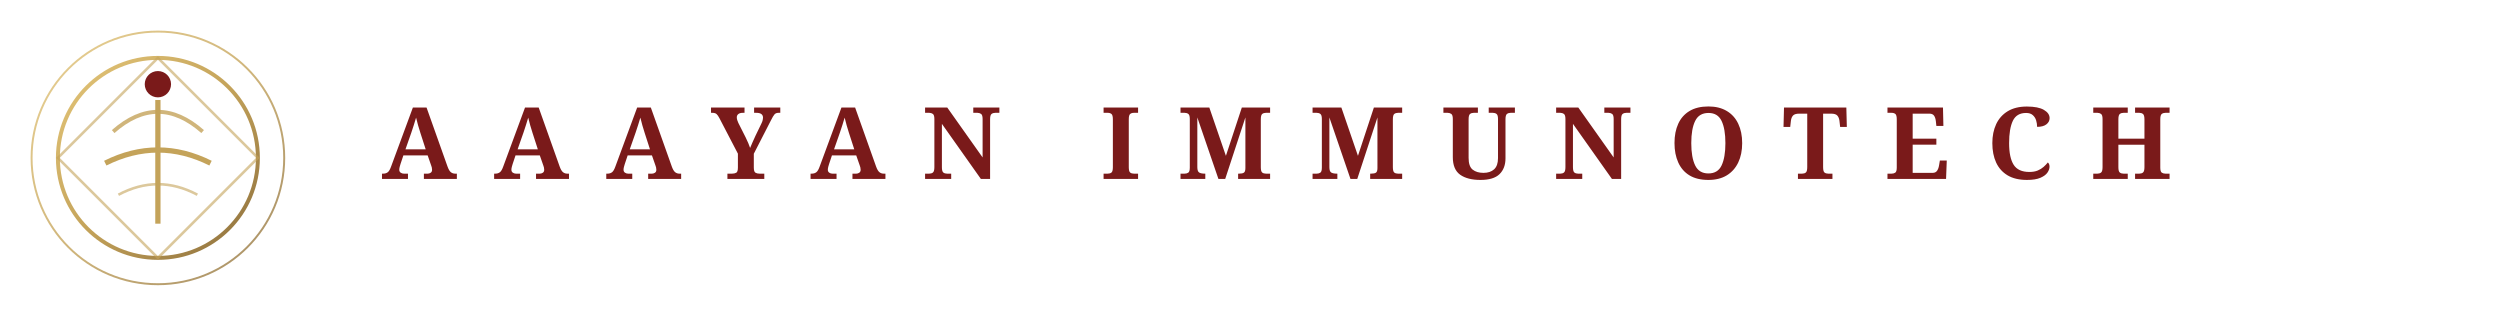
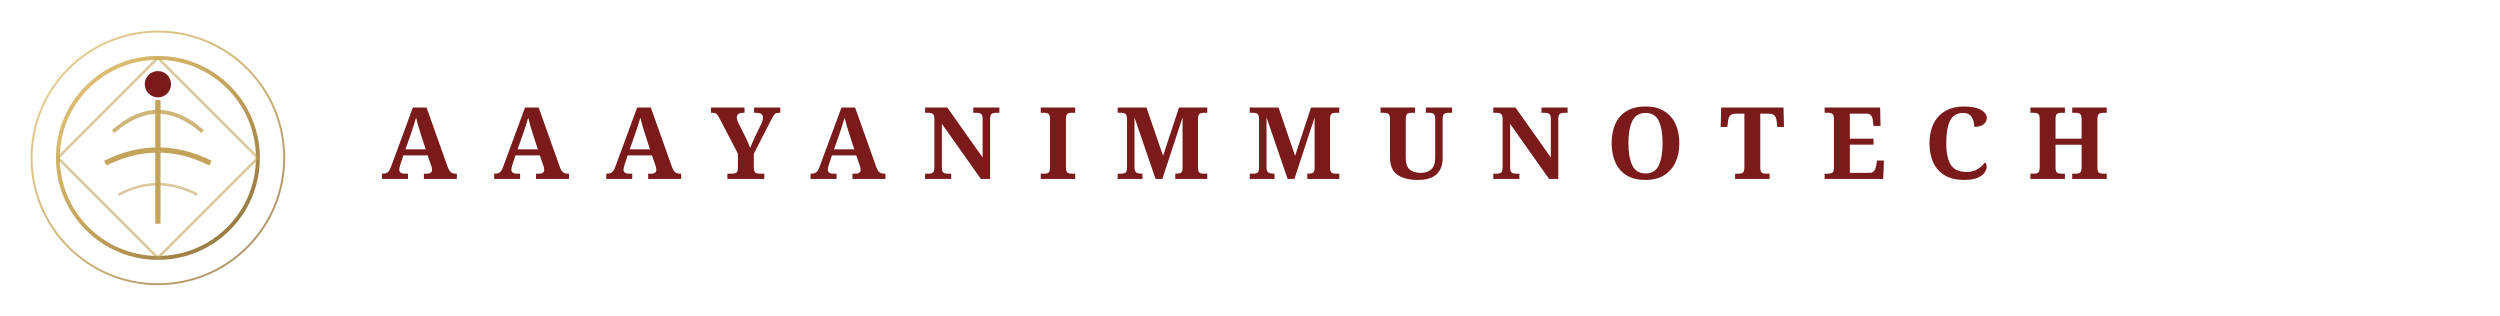
<svg xmlns="http://www.w3.org/2000/svg" viewBox="0 0 950 120" role="img" aria-labelledby="title desc">
  <defs>
    <linearGradient id="ringGrad" x1="0%" y1="0%" x2="100%" y2="100%">
      <stop offset="0%" stop-color="#E5C77A" />
      <stop offset="50%" stop-color="#C4A35A" />
      <stop offset="100%" stop-color="#8B6D3B" />
    </linearGradient>
  </defs>
  <g transform="translate(10, 10)">
    <circle cx="50" cy="50" r="48" fill="none" stroke="url(#ringGrad)" stroke-width="0.75" opacity="0.8" />
    <circle cx="50" cy="50" r="38" fill="none" stroke="url(#ringGrad)" stroke-width="1.5" />
    <polygon points="50,12 88,50 50,88 12,50" fill="none" stroke="#C4A35A" stroke-width="1" opacity="0.6" />
    <line x1="50" y1="28" x2="50" y2="75" stroke="#C4A35A" stroke-width="2" />
    <circle cx="50" cy="22" r="5" fill="#7A1A1A" />
    <path d="M 33,40 Q 50,25 67,40" fill="none" stroke="#C4A35A" stroke-width="1.5" opacity="0.8" />
    <path d="M 30,52 Q 50,42 70,52" fill="none" stroke="#C4A35A" stroke-width="2" />
    <path d="M 35,64 Q 50,56 65,64" fill="none" stroke="#C4A35A" stroke-width="1" opacity="0.6" />
  </g>
  <g transform="translate(145, 68)">
-     <text x="0" y="0" style="font-family: 'Cormorant Garamond', serif; font-weight: 700; font-size: 38px; letter-spacing: 14px; fill: #7A1A1A;">AAAYAN IMMUNOTECH</text>
+     <text x="0" y="0" style="font-family: 'Cormorant Garamond', serif; font-weight: 700; font-size: 38px; letter-spacing: 14px; fill: #7A1A1A;">AAAYANIMMUNOTECH</text>
  </g>
</svg>
